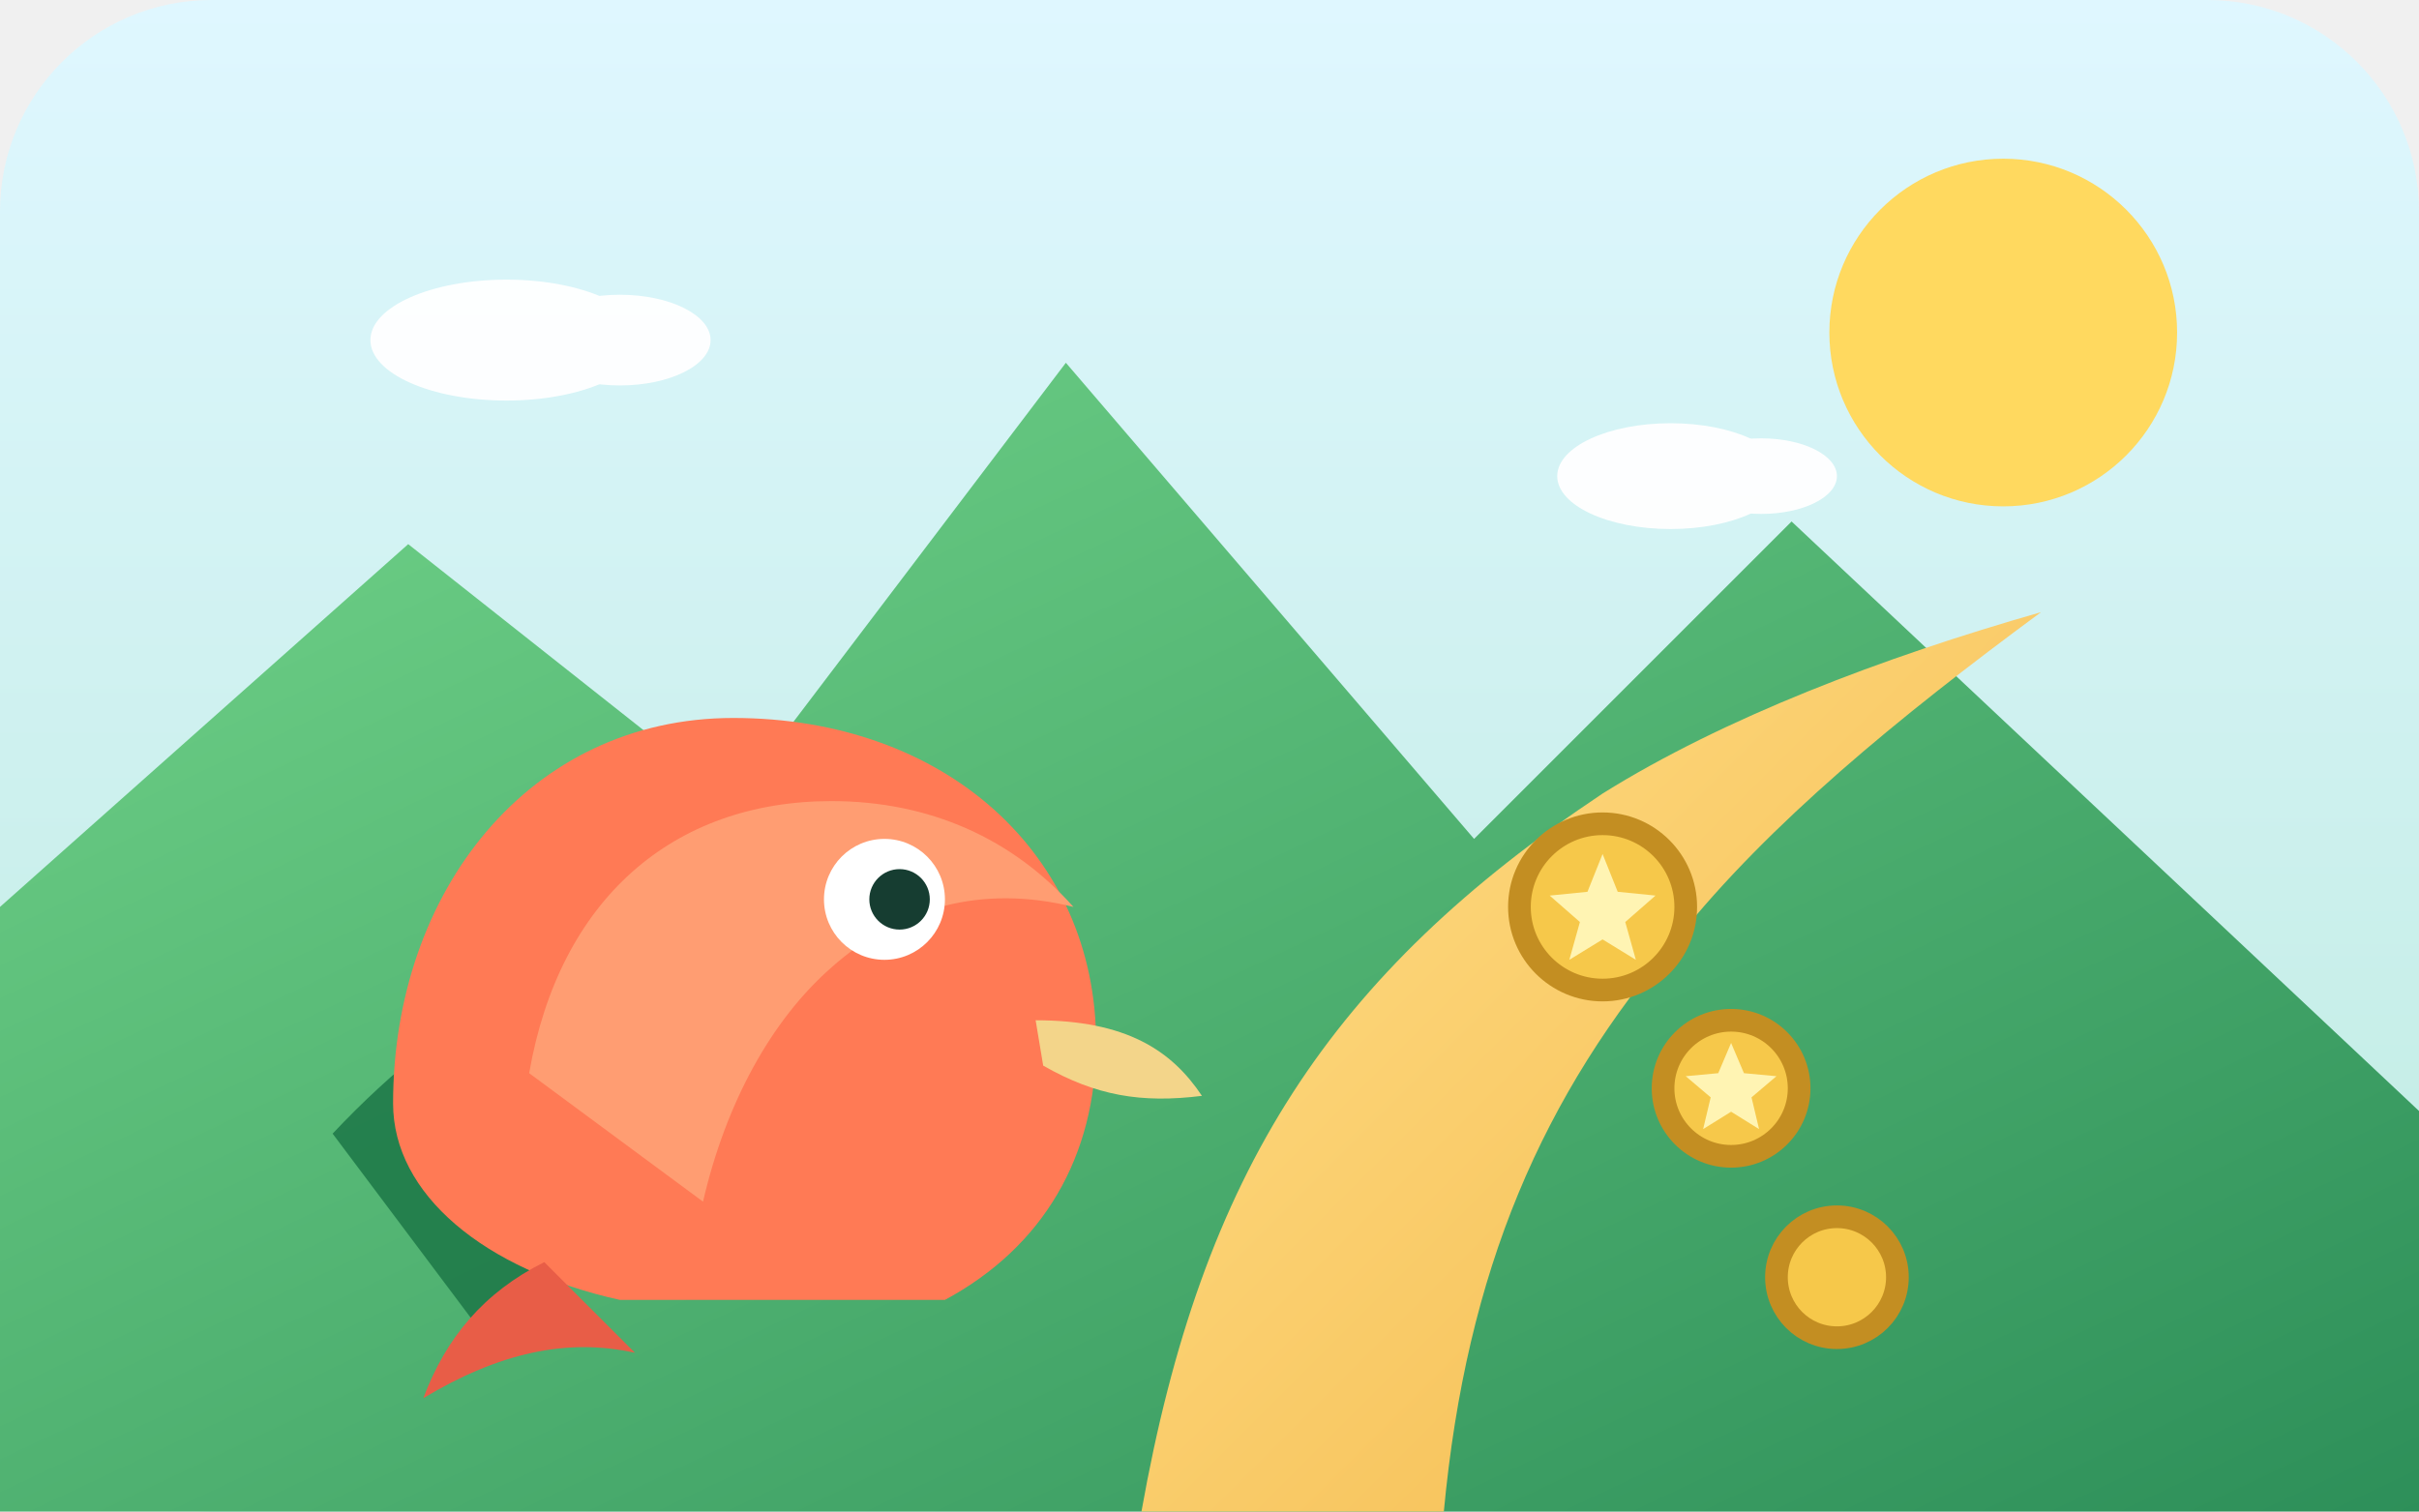
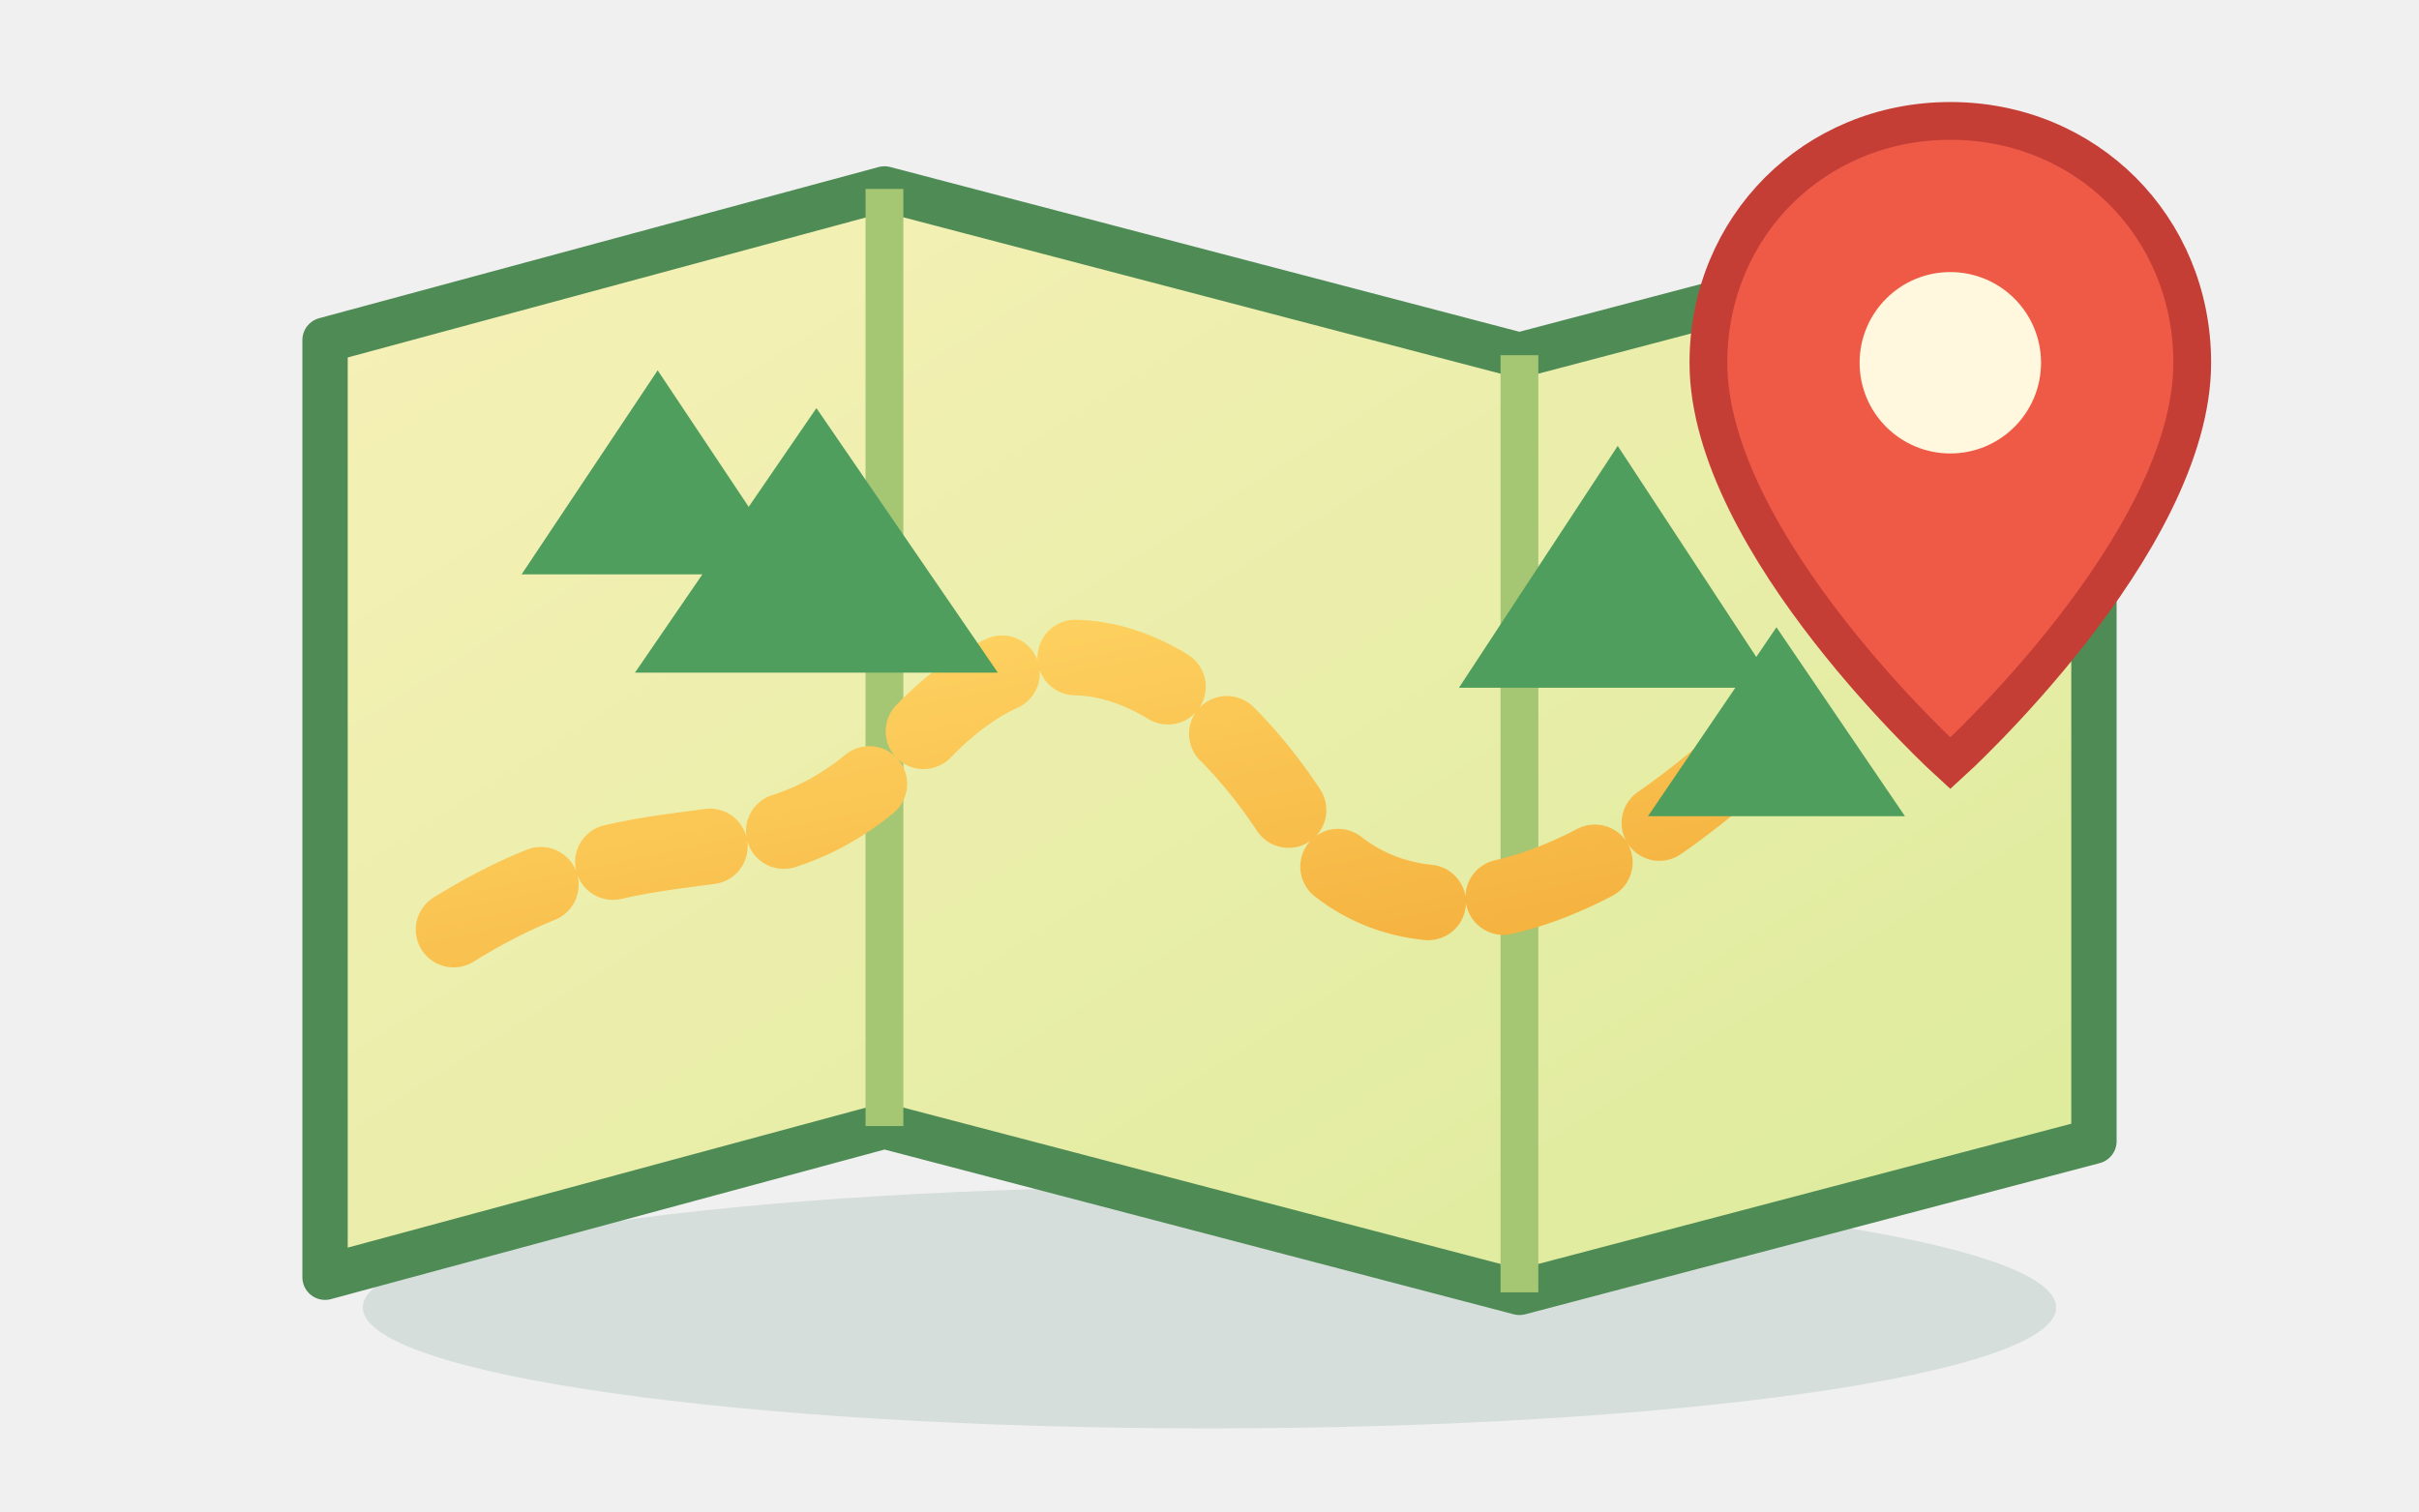
<svg xmlns="http://www.w3.org/2000/svg" viewBox="0 0 320 200" role="img" aria-label="Mapa Aventura">
  <defs>
-     <linearGradient id="sky" x1="0" y1="0" x2="0" y2="1">
-       <stop offset="0" stop-color="#DFF7FF" />
-       <stop offset="1" stop-color="#BDEBDF" />
-     </linearGradient>
-     <linearGradient id="hill" x1="0" y1="0" x2="1" y2="1">
-       <stop offset="0" stop-color="#73D58A" />
-       <stop offset="1" stop-color="#2D8F59" />
+     <linearGradient id="paper" x1="0" y1="0" x2="1" y2="1">
+       <stop stop-color="#F7F1B8" />
+       <stop offset="1" stop-color="#DCEB9B" />
    </linearGradient>
    <linearGradient id="path" x1="0" y1="0" x2="1" y2="1">
-       <stop offset="0" stop-color="#FFE08A" />
-       <stop offset="1" stop-color="#F4B84A" />
+       <stop stop-color="#FFD766" />
+       <stop offset="1" stop-color="#F4AF3C" />
    </linearGradient>
  </defs>
-   <rect width="320" height="200" rx="28" fill="url(#sky)" />
-   <circle cx="265" cy="44" r="23" fill="#FFD95F" />
-   <path d="M0 120L54 72l43 34 44-58 54 63 42-42 83 78v53H0z" fill="url(#hill)" />
-   <path d="M151 200c8-45 25-71 61-95 16-10 37-18 58-24-19 14-36 28-48 43-18 21-28 44-31 76z" fill="url(#path)" />
-   <path d="M44 150c16-17 33-26 51-27 15 0 28 5 41 14-17 0-31 4-43 11-11 7-20 17-28 30z" fill="#1F7A49" opacity=".9" />
-   <g fill="#FFFFFF" opacity=".95">
-     <ellipse cx="67" cy="45" rx="18" ry="8" />
-     <ellipse cx="82" cy="45" rx="12" ry="6" />
-     <ellipse cx="221" cy="63" rx="15" ry="7" />
-     <ellipse cx="233" cy="63" rx="10" ry="5" />
+   <ellipse cx="160" cy="173" rx="112" ry="16" fill="#2A6D54" opacity=".14" />
+   <path d="M43 45l74-20 84 22 76-20v124l-76 20-84-22-74 20z" fill="url(#paper)" stroke="#4F8B55" stroke-width="6" stroke-linejoin="round" />
+   <path d="M117 25v124M201 47v124" stroke="#A5C673" stroke-width="5" />
+   <path d="M60 123c29-18 41-3 61-25s39-7 50 10 34 17 64-12" fill="none" stroke="url(#path)" stroke-width="10" stroke-linecap="round" stroke-dasharray="13 10" />
+   <g fill="#4F9E5E">
+     <path d="M69 76l18-27 18 27z" />
+     <path d="M84 89l24-35 24 35z" />
+     <path d="M193 91l21-32 21 32z" />
+     <path d="M218 108l17-25 17 25z" />
  </g>
-   <g fill="#F6C84A" stroke="#C38E22" stroke-width="3">
-     <circle cx="212" cy="120" r="11" />
-     <circle cx="229" cy="144" r="9" />
-     <circle cx="243" cy="169" r="8" />
-   </g>
-   <g fill="#FFF4B3">
-     <path d="M212 113l2 5 5 .5-4 3.5 1.4 5-4.4-2.7-4.4 2.7 1.4-5-4-3.5 5-.5z" />
-     <path d="M229 138l1.7 4 4.3.4-3.3 2.8 1 4.2-3.7-2.3-3.7 2.3 1-4.2-3.3-2.8 4.3-.4z" />
-   </g>
-   <g transform="translate(52 88)">
-     <path d="M0 58c0-28 18-51 45-51 28 0 48 18 48 43 0 15-7 27-20 34H30C12 80 0 70 0 58z" fill="#FF7A55" />
-     <path d="M18 54c4-23 19-36 40-36 13 0 24 5 32 14-12-3-23 0-32 8-8 7-14 18-17 31z" fill="#FF9D72" />
-     <circle cx="65" cy="31" r="8" fill="#FFFFFF" />
-     <circle cx="67" cy="31" r="4" fill="#163D31" />
-     <path d="M85 47c12 0 18 4 22 10-8 1-14 0-21-4z" fill="#F3D58A" />
-     <path d="M20 79c-8 4-13 10-16 18 10-6 19-8 28-6z" fill="#E85D47" />
-   </g>
+   <path d="M226 48c0-18 14-32 32-32s32 14 32 32c0 24-32 53-32 53s-32-29-32-53z" fill="#EF5A47" stroke="#C53E36" stroke-width="5" />
+   <circle cx="258" cy="48" r="12" fill="#FFF8DF" />
</svg>
